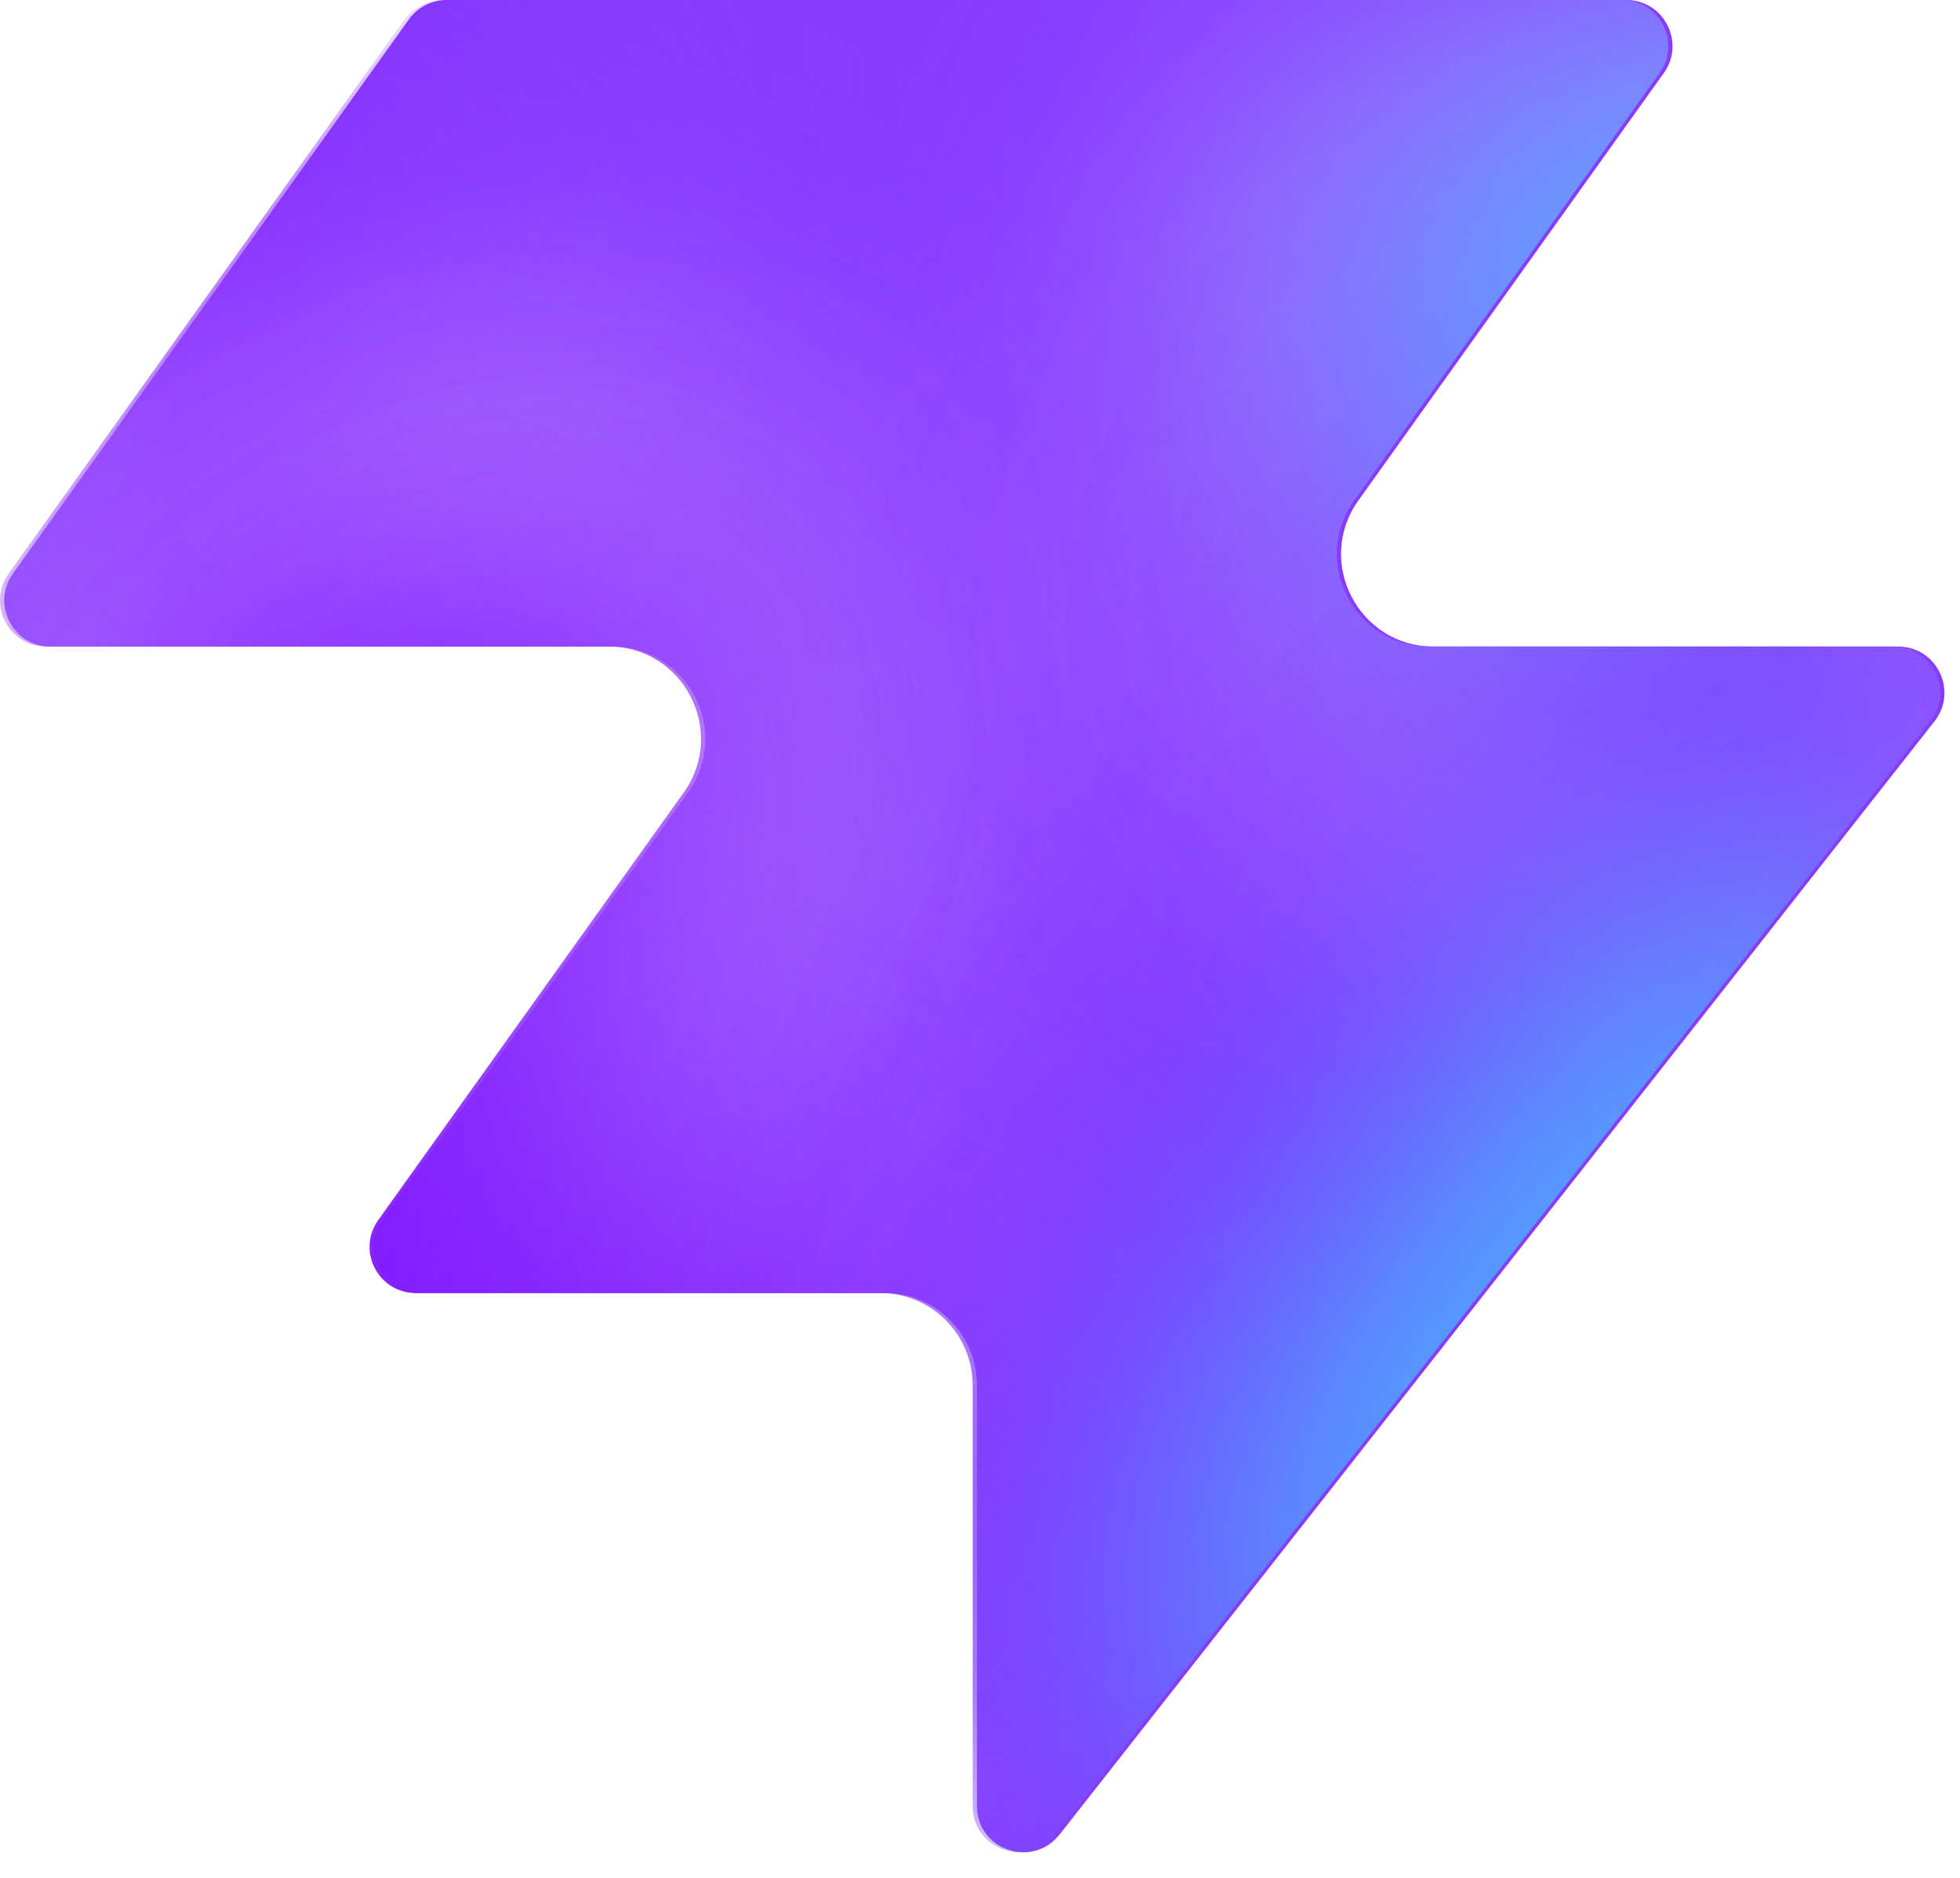
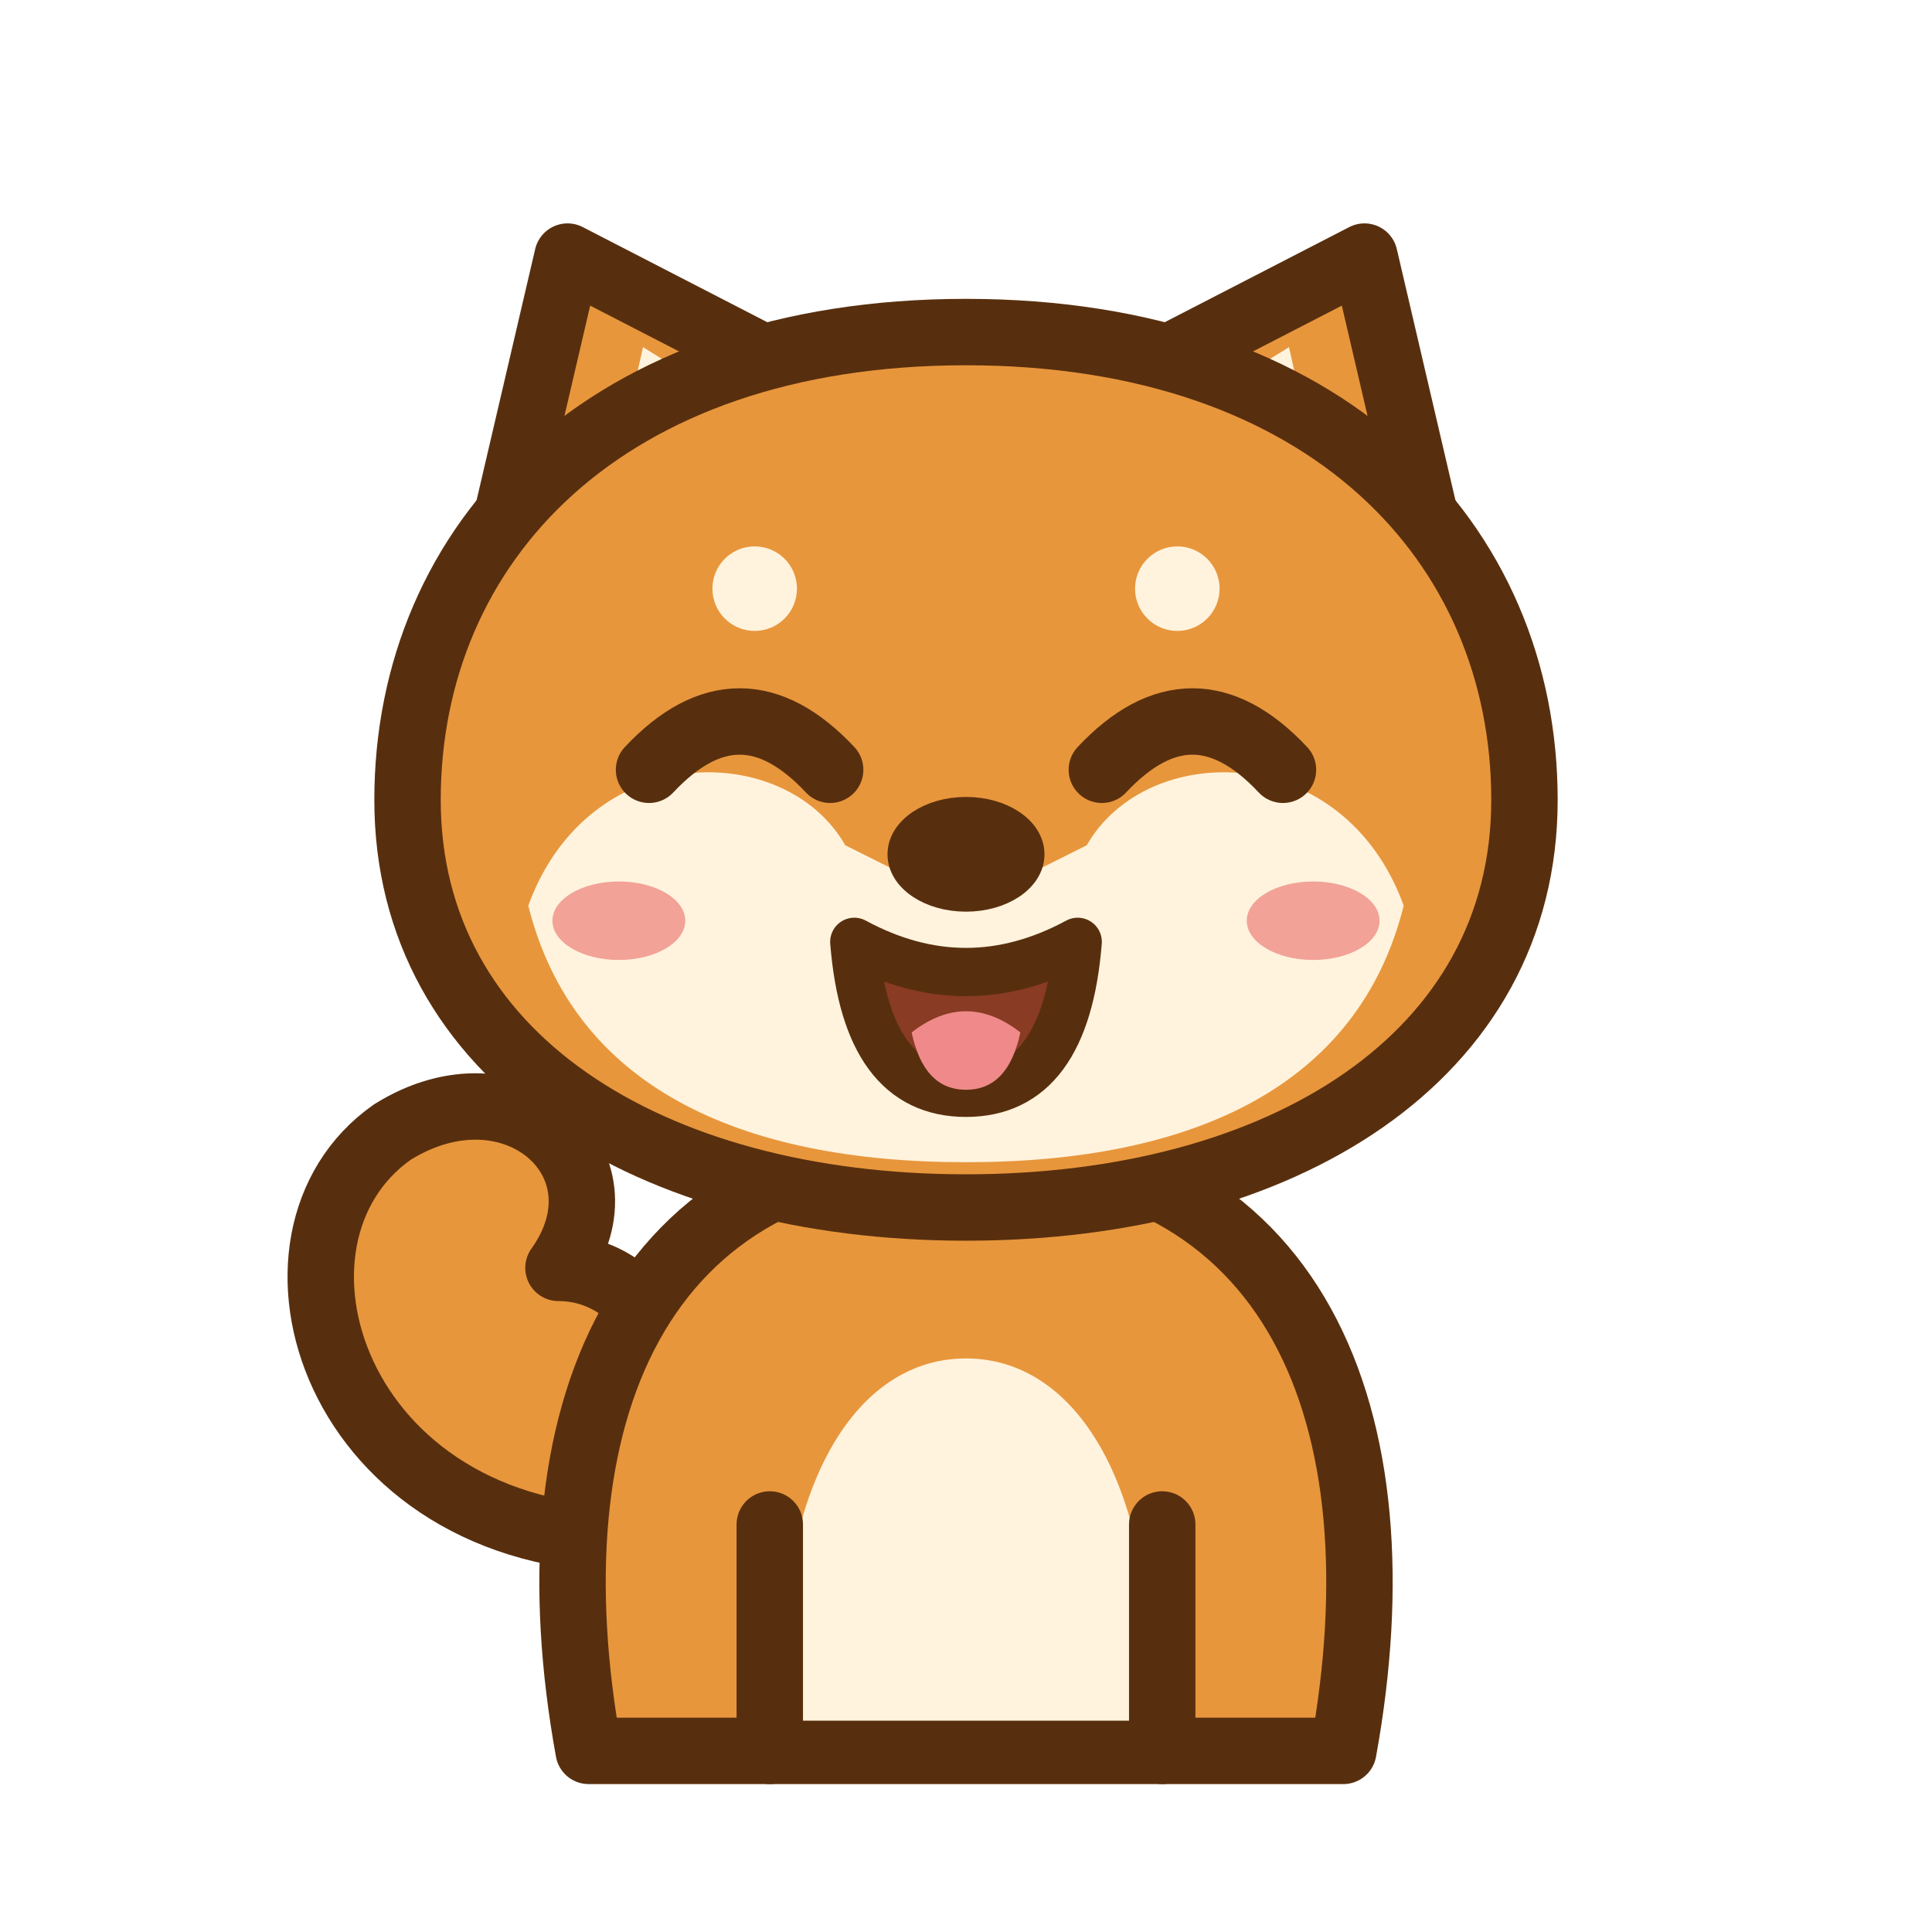
- <svg xmlns="http://www.w3.org/2000/svg" width="48" height="46" fill="none" viewBox="0 0 48 46">
-   <path fill="#863bff" d="M25.946 44.938c-.664.845-2.021.375-2.021-.698V33.937a2.26 2.26 0 0 0-2.262-2.262H10.287c-.92 0-1.456-1.04-.92-1.788l7.48-10.471c1.07-1.497 0-3.578-1.842-3.578H1.237c-.92 0-1.456-1.04-.92-1.788L10.013.474c.214-.297.556-.474.92-.474h28.894c.92 0 1.456 1.04.92 1.788l-7.48 10.471c-1.07 1.498 0 3.579 1.842 3.579h11.377c.943 0 1.473 1.088.89 1.83L25.947 44.94z" style="fill:#863bff;fill:color(display-p3 .525 .23 1);fill-opacity:1" />
-   <mask id="a" width="48" height="46" x="0" y="0" maskUnits="userSpaceOnUse" style="mask-type:alpha">
-     <path fill="#000" d="M25.842 44.938c-.664.844-2.021.375-2.021-.698V33.937a2.26 2.26 0 0 0-2.262-2.262H10.183c-.92 0-1.456-1.04-.92-1.788l7.48-10.471c1.07-1.498 0-3.579-1.842-3.579H1.133c-.92 0-1.456-1.04-.92-1.787L9.91.473c.214-.297.556-.474.92-.474h28.894c.92 0 1.456 1.04.92 1.788l-7.48 10.471c-1.07 1.498 0 3.578 1.842 3.578h11.377c.943 0 1.473 1.088.89 1.832L25.843 44.94z" style="fill:#000;fill-opacity:1" />
-   </mask>
-   <g mask="url(#a)">
-     <g filter="url(#b)">
-       <ellipse cx="5.508" cy="14.704" fill="#ede6ff" rx="5.508" ry="14.704" style="fill:#ede6ff;fill:color(display-p3 .927 .903 1);fill-opacity:1" transform="matrix(.00324 1 1 -.00324 -4.47 31.516)" />
-     </g>
-     <g filter="url(#c)">
-       <ellipse cx="10.399" cy="29.851" fill="#ede6ff" rx="10.399" ry="29.851" style="fill:#ede6ff;fill:color(display-p3 .927 .903 1);fill-opacity:1" transform="matrix(.00324 1 1 -.00324 -39.328 7.883)" />
-     </g>
-     <g filter="url(#d)">
-       <ellipse cx="5.508" cy="30.487" fill="#7e14ff" rx="5.508" ry="30.487" style="fill:#7e14ff;fill:color(display-p3 .492 .077 1);fill-opacity:1" transform="rotate(89.814 -25.913 -14.639)scale(1 -1)" />
-     </g>
-     <g filter="url(#e)">
-       <ellipse cx="5.508" cy="30.599" fill="#7e14ff" rx="5.508" ry="30.599" style="fill:#7e14ff;fill:color(display-p3 .492 .077 1);fill-opacity:1" transform="rotate(89.814 -32.644 -3.334)scale(1 -1)" />
-     </g>
-     <g filter="url(#f)">
-       <ellipse cx="5.508" cy="30.599" fill="#7e14ff" rx="5.508" ry="30.599" style="fill:#7e14ff;fill:color(display-p3 .492 .077 1);fill-opacity:1" transform="matrix(.00324 1 1 -.00324 -34.34 30.47)" />
-     </g>
-     <g filter="url(#g)">
-       <ellipse cx="14.072" cy="22.078" fill="#ede6ff" rx="14.072" ry="22.078" style="fill:#ede6ff;fill:color(display-p3 .927 .903 1);fill-opacity:1" transform="rotate(93.35 24.506 48.493)scale(-1 1)" />
-     </g>
-     <g filter="url(#h)">
-       <ellipse cx="3.47" cy="21.501" fill="#7e14ff" rx="3.47" ry="21.501" style="fill:#7e14ff;fill:color(display-p3 .492 .077 1);fill-opacity:1" transform="rotate(89.009 28.708 47.59)scale(-1 1)" />
-     </g>
-     <g filter="url(#i)">
-       <ellipse cx="3.47" cy="21.501" fill="#7e14ff" rx="3.47" ry="21.501" style="fill:#7e14ff;fill:color(display-p3 .492 .077 1);fill-opacity:1" transform="rotate(89.009 28.708 47.59)scale(-1 1)" />
-     </g>
-     <g filter="url(#j)">
-       <ellipse cx=".387" cy="8.972" fill="#7e14ff" rx="4.407" ry="29.108" style="fill:#7e14ff;fill:color(display-p3 .492 .077 1);fill-opacity:1" transform="rotate(39.51 .387 8.972)" />
-     </g>
-     <g filter="url(#k)">
-       <ellipse cx="47.523" cy="-6.092" fill="#7e14ff" rx="4.407" ry="29.108" style="fill:#7e14ff;fill:color(display-p3 .492 .077 1);fill-opacity:1" transform="rotate(37.892 47.523 -6.092)" />
-     </g>
-     <g filter="url(#l)">
-       <ellipse cx="41.412" cy="6.333" fill="#47bfff" rx="5.971" ry="9.665" style="fill:#47bfff;fill:color(display-p3 .28 .748 1);fill-opacity:1" transform="rotate(37.892 41.412 6.333)" />
-     </g>
-     <g filter="url(#m)">
-       <ellipse cx="-1.879" cy="38.332" fill="#7e14ff" rx="4.407" ry="29.108" style="fill:#7e14ff;fill:color(display-p3 .492 .077 1);fill-opacity:1" transform="rotate(37.892 -1.88 38.332)" />
-     </g>
-     <g filter="url(#n)">
-       <ellipse cx="-1.879" cy="38.332" fill="#7e14ff" rx="4.407" ry="29.108" style="fill:#7e14ff;fill:color(display-p3 .492 .077 1);fill-opacity:1" transform="rotate(37.892 -1.88 38.332)" />
-     </g>
-     <g filter="url(#o)">
-       <ellipse cx="35.651" cy="29.907" fill="#7e14ff" rx="4.407" ry="29.108" style="fill:#7e14ff;fill:color(display-p3 .492 .077 1);fill-opacity:1" transform="rotate(37.892 35.651 29.907)" />
-     </g>
-     <g filter="url(#p)">
-       <ellipse cx="38.418" cy="32.4" fill="#47bfff" rx="5.971" ry="15.297" style="fill:#47bfff;fill:color(display-p3 .28 .748 1);fill-opacity:1" transform="rotate(37.892 38.418 32.4)" />
-     </g>
+ <svg xmlns="http://www.w3.org/2000/svg" viewBox="0 0 64 64">
+   <g stroke="#582f0e" stroke-width="2.2" stroke-linejoin="round" stroke-linecap="round">
+     <path d="M21 51C11 51 8 41 13 37.5c4-2.5 8 1 5.5 4.5 3.5 0 5.5 5 2.5 9z" fill="#e8963c" />
+     <path d="M19.5 58C17.5 47 21 38 32 38s14.5 9 12.5 20z" fill="#e8963c" />
+     <path d="M26 57c-.5-7 2-12 6-12s6.5 5 6 12z" fill="#fff3dd" stroke="none" />
+     <path d="M25.5 50.5V58M38.5 50.5V58" fill="none" />
+     <path d="M16 20.5 18.8 8.5l9.7 5z" fill="#e8963c" />
+     <path d="M48 20.5 45.2 8.5l-9.7 5z" fill="#e8963c" />
+     <path d="m20.3 16 1-4.5 4.2 2.6z M43.7 16l-1-4.5-4.2 2.6z" fill="#fff3dd" stroke="none" />
+     <path d="M32 11c12 0 18.5 7 18.5 15.5S42.5 40 32 40s-18.5-5-18.5-13.5S20 11 32 11z" fill="#e8963c" />
+     <path d="M17.5 30c2-5.5 8.5-5.5 10.5-2l4 2 4-2c2-3.5 8.5-3.5 10.5 2-1.5 6-7 8.5-14.5 8.5s-13-2.5-14.5-8.5z" fill="#fff3dd" stroke="none" />
+     <circle cx="25" cy="19.5" r="1.4" fill="#fff3dd" stroke="none" />
+     <circle cx="39" cy="19.5" r="1.4" fill="#fff3dd" stroke="none" />
+     <path d="M21.5 25.5q3-3.2 6 0M36.5 25.5q3-3.2 6 0" fill="none" />
+     <ellipse cx="20.5" cy="30.5" rx="2.2" ry="1.3" fill="#f2a297" stroke="none" />
+     <ellipse cx="43.5" cy="30.5" rx="2.2" ry="1.3" fill="#f2a297" stroke="none" />
+     <ellipse cx="32" cy="28.3" rx="2.1" ry="1.4" fill="#582f0e" stroke-width="1" />
+     <path d="M28.3 31.2q3.7 2 7.4 0-.4 5-3.7 5t-3.7-5z" fill="#8a3b24" stroke-width="1.6" />
+     <path d="M30.2 34.2q1.8-1.4 3.6 0-.4 1.9-1.8 1.9t-1.8-1.9z" fill="#f08a8a" stroke="none" />
  </g>
-   <defs>
-     <filter id="b" width="60.045" height="41.654" x="-19.77" y="16.149" color-interpolation-filters="sRGB" filterUnits="userSpaceOnUse">
-       <feFlood flood-opacity="0" result="BackgroundImageFix" />
-       <feBlend in="SourceGraphic" in2="BackgroundImageFix" result="shape" />
-       <feGaussianBlur result="effect1_foregroundBlur_2002_17158" stdDeviation="7.659" />
-     </filter>
-     <filter id="c" width="90.34" height="51.437" x="-54.613" y="-7.533" color-interpolation-filters="sRGB" filterUnits="userSpaceOnUse">
-       <feFlood flood-opacity="0" result="BackgroundImageFix" />
-       <feBlend in="SourceGraphic" in2="BackgroundImageFix" result="shape" />
-       <feGaussianBlur result="effect1_foregroundBlur_2002_17158" stdDeviation="7.659" />
-     </filter>
-     <filter id="d" width="79.355" height="29.4" x="-49.64" y="2.03" color-interpolation-filters="sRGB" filterUnits="userSpaceOnUse">
-       <feFlood flood-opacity="0" result="BackgroundImageFix" />
-       <feBlend in="SourceGraphic" in2="BackgroundImageFix" result="shape" />
-       <feGaussianBlur result="effect1_foregroundBlur_2002_17158" stdDeviation="4.596" />
-     </filter>
-     <filter id="e" width="79.579" height="29.4" x="-45.045" y="20.029" color-interpolation-filters="sRGB" filterUnits="userSpaceOnUse">
-       <feFlood flood-opacity="0" result="BackgroundImageFix" />
-       <feBlend in="SourceGraphic" in2="BackgroundImageFix" result="shape" />
-       <feGaussianBlur result="effect1_foregroundBlur_2002_17158" stdDeviation="4.596" />
-     </filter>
-     <filter id="f" width="79.579" height="29.4" x="-43.513" y="21.178" color-interpolation-filters="sRGB" filterUnits="userSpaceOnUse">
-       <feFlood flood-opacity="0" result="BackgroundImageFix" />
-       <feBlend in="SourceGraphic" in2="BackgroundImageFix" result="shape" />
-       <feGaussianBlur result="effect1_foregroundBlur_2002_17158" stdDeviation="4.596" />
-     </filter>
-     <filter id="g" width="74.749" height="58.852" x="15.756" y="-17.901" color-interpolation-filters="sRGB" filterUnits="userSpaceOnUse">
-       <feFlood flood-opacity="0" result="BackgroundImageFix" />
-       <feBlend in="SourceGraphic" in2="BackgroundImageFix" result="shape" />
-       <feGaussianBlur result="effect1_foregroundBlur_2002_17158" stdDeviation="7.659" />
-     </filter>
-     <filter id="h" width="61.377" height="25.362" x="23.548" y="2.284" color-interpolation-filters="sRGB" filterUnits="userSpaceOnUse">
-       <feFlood flood-opacity="0" result="BackgroundImageFix" />
-       <feBlend in="SourceGraphic" in2="BackgroundImageFix" result="shape" />
-       <feGaussianBlur result="effect1_foregroundBlur_2002_17158" stdDeviation="4.596" />
-     </filter>
-     <filter id="i" width="61.377" height="25.362" x="23.548" y="2.284" color-interpolation-filters="sRGB" filterUnits="userSpaceOnUse">
-       <feFlood flood-opacity="0" result="BackgroundImageFix" />
-       <feBlend in="SourceGraphic" in2="BackgroundImageFix" result="shape" />
-       <feGaussianBlur result="effect1_foregroundBlur_2002_17158" stdDeviation="4.596" />
-     </filter>
-     <filter id="j" width="56.045" height="63.649" x="-27.636" y="-22.853" color-interpolation-filters="sRGB" filterUnits="userSpaceOnUse">
-       <feFlood flood-opacity="0" result="BackgroundImageFix" />
-       <feBlend in="SourceGraphic" in2="BackgroundImageFix" result="shape" />
-       <feGaussianBlur result="effect1_foregroundBlur_2002_17158" stdDeviation="4.596" />
-     </filter>
-     <filter id="k" width="54.814" height="64.646" x="20.116" y="-38.415" color-interpolation-filters="sRGB" filterUnits="userSpaceOnUse">
-       <feFlood flood-opacity="0" result="BackgroundImageFix" />
-       <feBlend in="SourceGraphic" in2="BackgroundImageFix" result="shape" />
-       <feGaussianBlur result="effect1_foregroundBlur_2002_17158" stdDeviation="4.596" />
-     </filter>
-     <filter id="l" width="33.541" height="35.313" x="24.641" y="-11.323" color-interpolation-filters="sRGB" filterUnits="userSpaceOnUse">
-       <feFlood flood-opacity="0" result="BackgroundImageFix" />
-       <feBlend in="SourceGraphic" in2="BackgroundImageFix" result="shape" />
-       <feGaussianBlur result="effect1_foregroundBlur_2002_17158" stdDeviation="4.596" />
-     </filter>
-     <filter id="m" width="54.814" height="64.646" x="-29.286" y="6.009" color-interpolation-filters="sRGB" filterUnits="userSpaceOnUse">
-       <feFlood flood-opacity="0" result="BackgroundImageFix" />
-       <feBlend in="SourceGraphic" in2="BackgroundImageFix" result="shape" />
-       <feGaussianBlur result="effect1_foregroundBlur_2002_17158" stdDeviation="4.596" />
-     </filter>
-     <filter id="n" width="54.814" height="64.646" x="-29.286" y="6.009" color-interpolation-filters="sRGB" filterUnits="userSpaceOnUse">
-       <feFlood flood-opacity="0" result="BackgroundImageFix" />
-       <feBlend in="SourceGraphic" in2="BackgroundImageFix" result="shape" />
-       <feGaussianBlur result="effect1_foregroundBlur_2002_17158" stdDeviation="4.596" />
-     </filter>
-     <filter id="o" width="54.814" height="64.646" x="8.244" y="-2.416" color-interpolation-filters="sRGB" filterUnits="userSpaceOnUse">
-       <feFlood flood-opacity="0" result="BackgroundImageFix" />
-       <feBlend in="SourceGraphic" in2="BackgroundImageFix" result="shape" />
-       <feGaussianBlur result="effect1_foregroundBlur_2002_17158" stdDeviation="4.596" />
-     </filter>
-     <filter id="p" width="39.409" height="43.623" x="18.713" y="10.588" color-interpolation-filters="sRGB" filterUnits="userSpaceOnUse">
-       <feFlood flood-opacity="0" result="BackgroundImageFix" />
-       <feBlend in="SourceGraphic" in2="BackgroundImageFix" result="shape" />
-       <feGaussianBlur result="effect1_foregroundBlur_2002_17158" stdDeviation="4.596" />
-     </filter>
-   </defs>
</svg>
